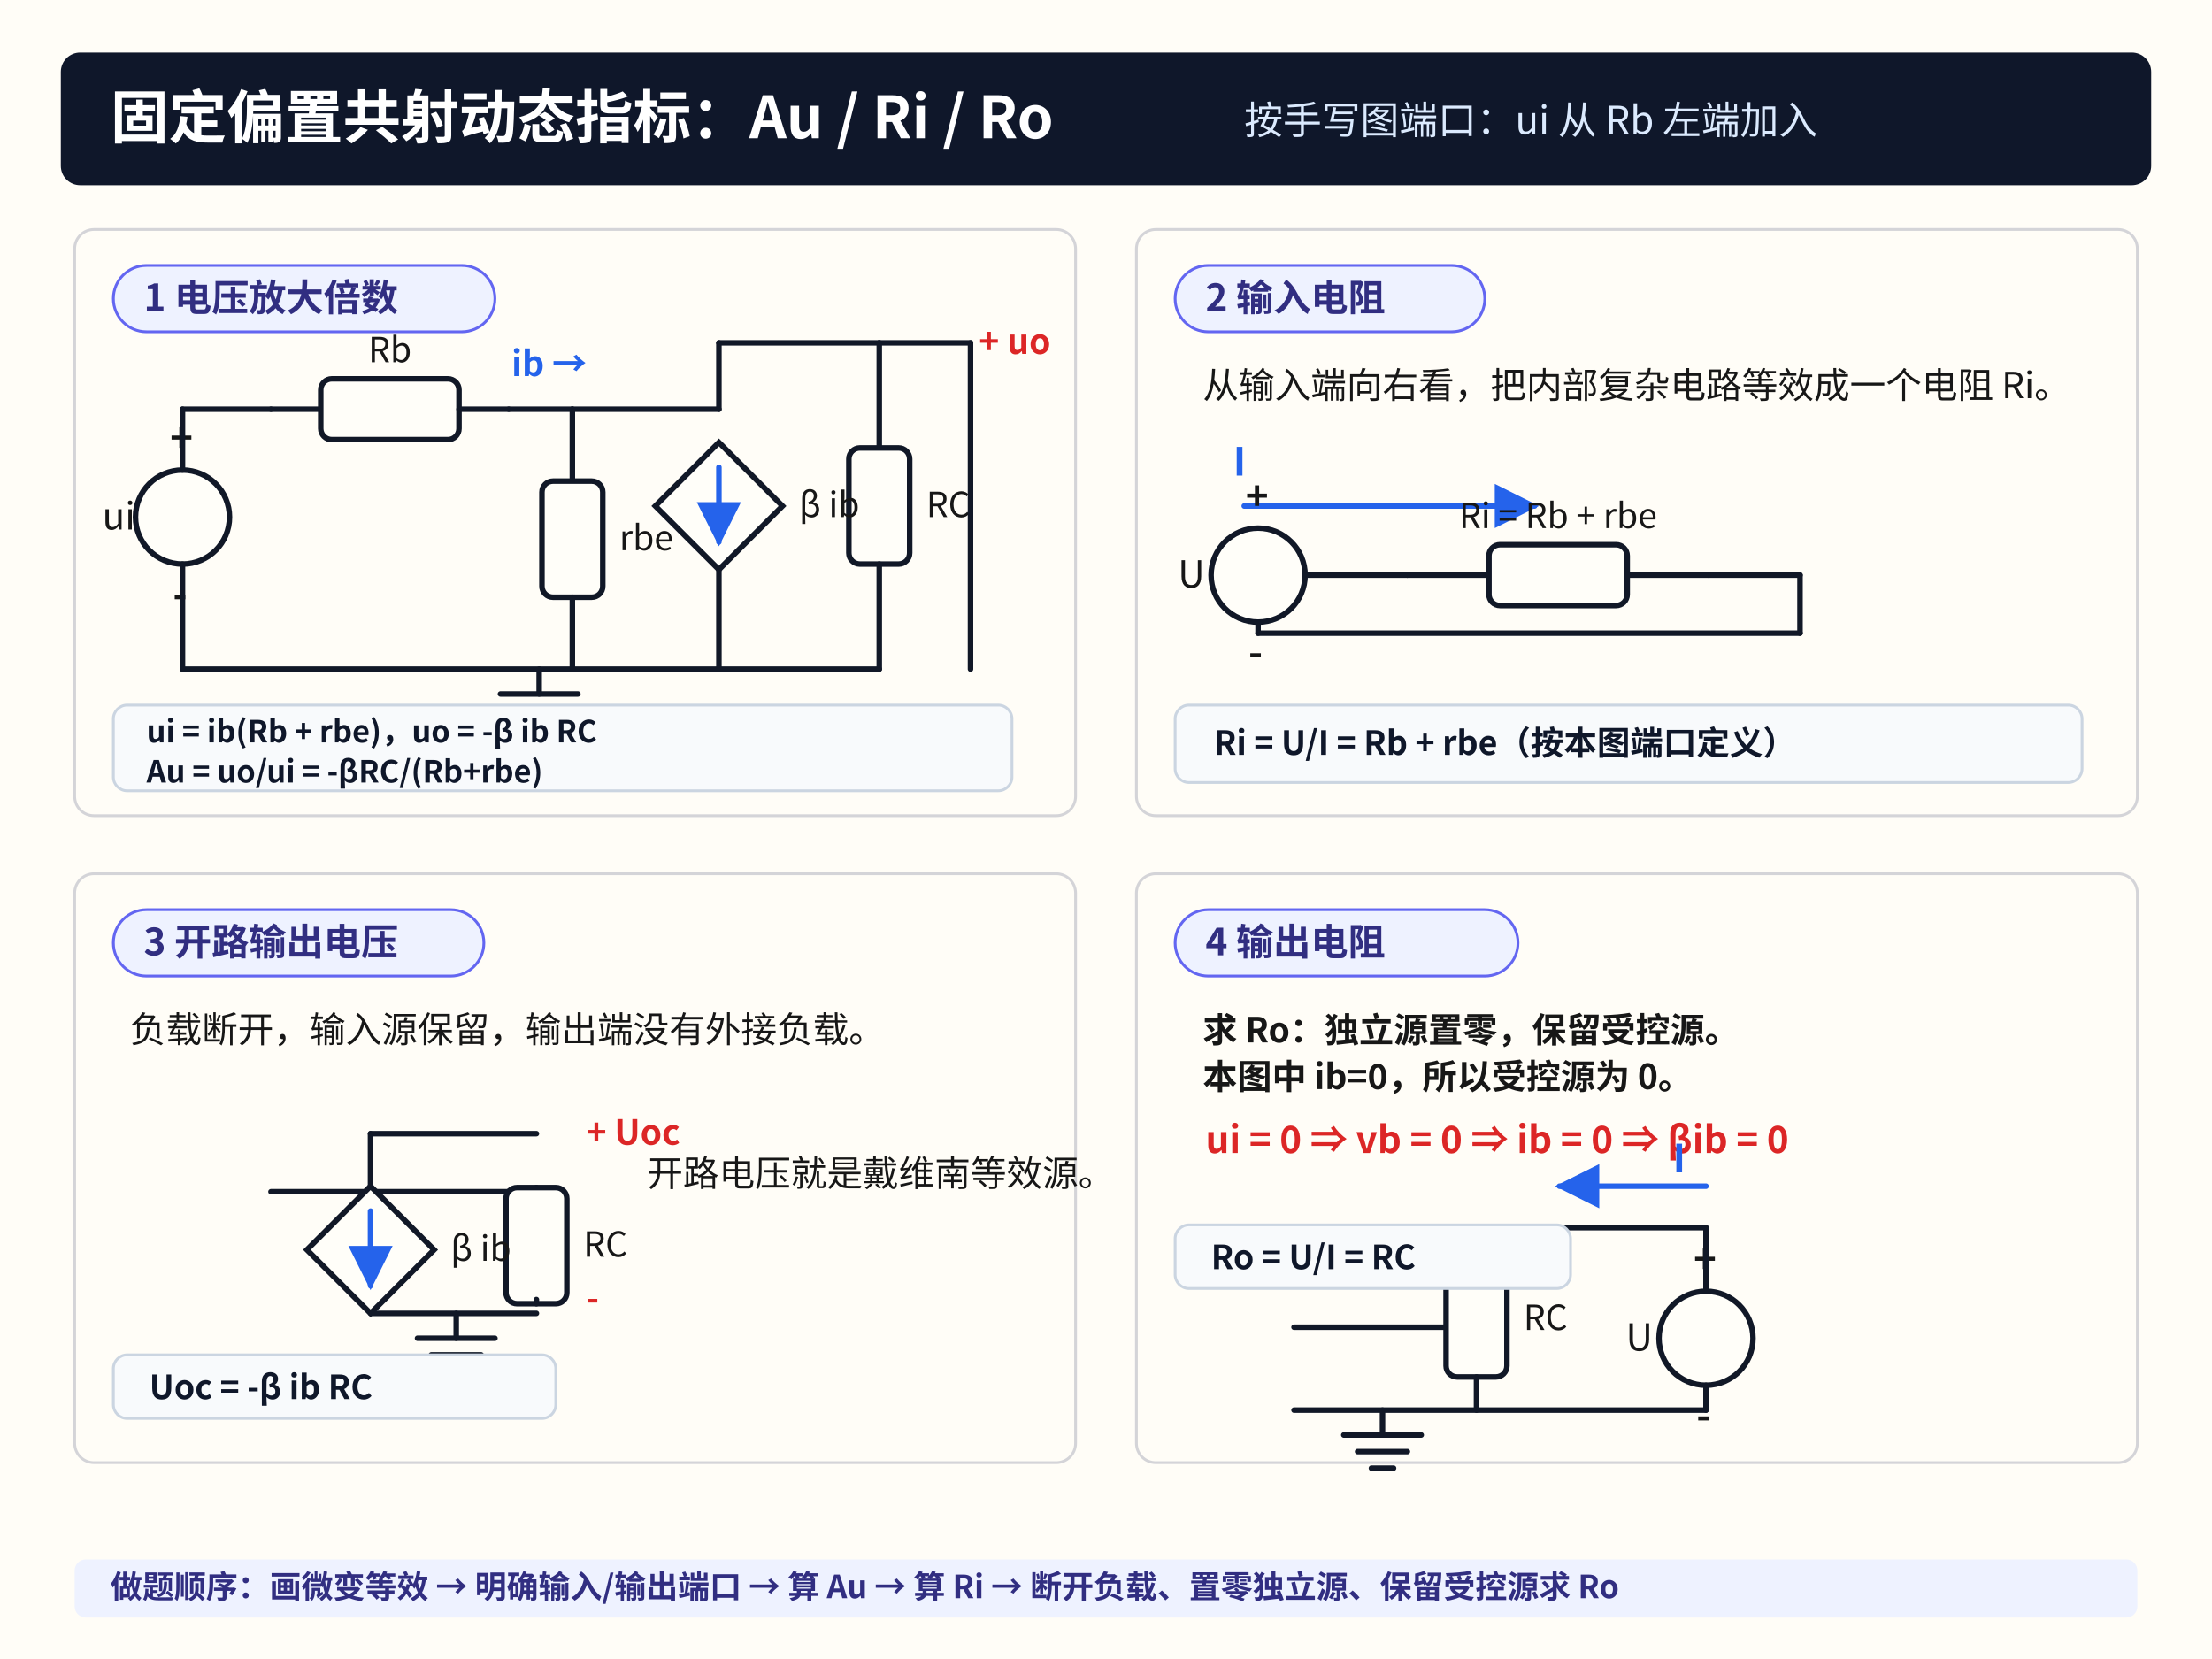
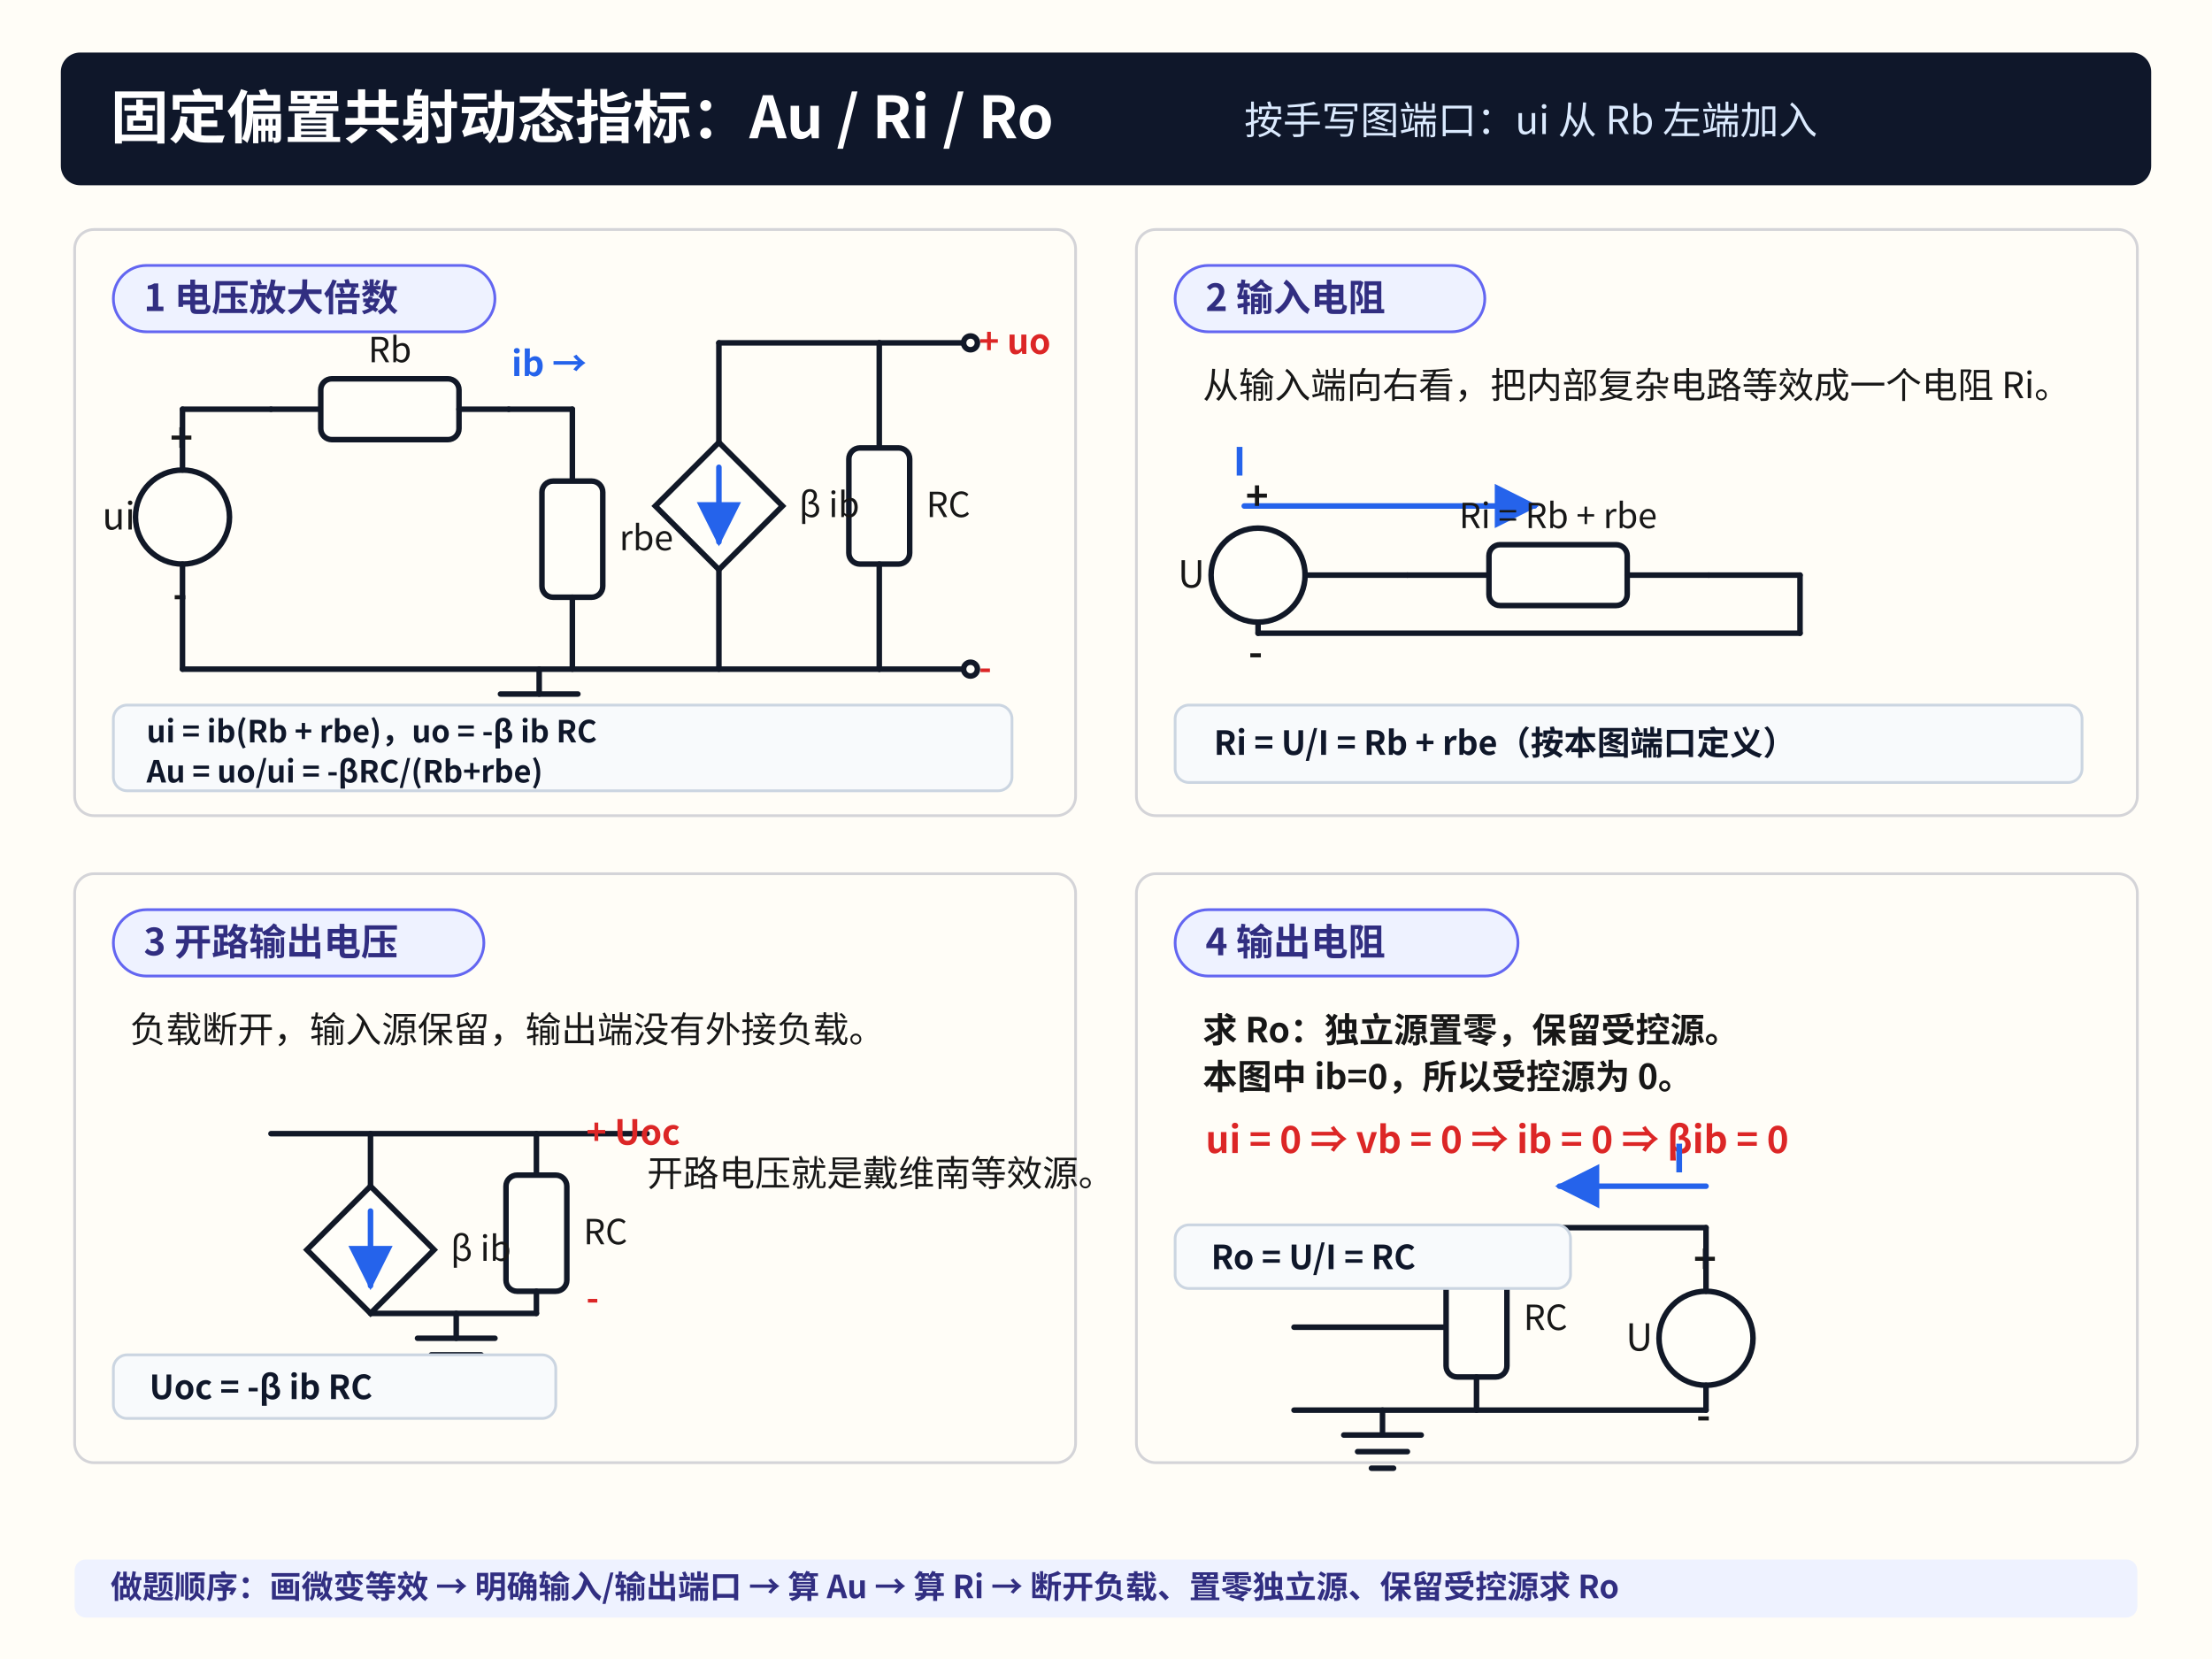
<svg xmlns="http://www.w3.org/2000/svg" width="1600" height="1200" viewBox="0 0 1600 1200">
  <defs>
    <marker id="arrow" viewBox="0 0 10 10" refX="9" refY="5" markerWidth="8" markerHeight="8" orient="auto-start-reverse">
      <path d="M 0 0 L 10 5 L 0 10 z" fill="#2563eb" />
    </marker>
    <style>
      text { font-family: "PingFang SC", "Noto Sans CJK SC", "Microsoft YaHei", sans-serif; }
      .wire { stroke:#111827; stroke-width:4; fill:none; stroke-linecap:round; stroke-linejoin:round; }
      .bluewire { stroke:#2563eb; stroke-width:4; fill:none; stroke-linecap:round; stroke-linejoin:round; }
      .redwire { stroke:#dc2626; stroke-width:4; fill:none; stroke-linecap:round; stroke-linejoin:round; }
      .comp { stroke:#111827; stroke-width:4; fill:#fffef9; }
      .panel { fill:#fffdf7; stroke:#d4d4d8; stroke-width:2; }
      .badge { fill:#eef2ff; stroke:#6366f1; stroke-width:2; }
      .formula { fill:#f8fafc; stroke:#cbd5e1; stroke-width:2; }
      .note { fill:#fff7ed; stroke:#fb923c; stroke-width:2; }
    </style>
  </defs>
  <rect width="1600" height="1200" fill="#fffdf7" />
  <rect x="44" y="38" width="1512" height="96" rx="14" fill="#0f172a" />
  <text x="80" y="100" font-size="42" font-weight="700" fill="#ffffff" text-anchor="start">
    <tspan x="80" dy="0">固定偏置共射动态指标：Au / Ri / Ro</tspan>
  </text>
  <text x="900" y="97" font-size="28" font-weight="500" fill="#dbeafe" text-anchor="start">
    <tspan x="900" dy="0">按手写图端口：ui 从 Rb 左端加入</tspan>
  </text>
  <rect class="panel" x="54" y="166" width="724" height="424" rx="14" />
  <rect class="badge" x="82" y="192" width="276" height="48" rx="24" />
  <text x="104" y="225" font-size="27" font-weight="700" fill="#312e81" text-anchor="start">
    <tspan x="104" dy="0">1  电压放大倍数</tspan>
  </text>
  <circle class="comp" cx="132" cy="374" r="34" />
  <text x="123" y="327" font-size="28" font-weight="700" fill="#171717" text-anchor="start">
    <tspan x="123" dy="0">+</tspan>
  </text>
  <text x="125" y="440" font-size="28" font-weight="700" fill="#171717" text-anchor="start">
    <tspan x="125" dy="0">-</tspan>
  </text>
  <text x="74" y="383" font-size="27" font-weight="400" fill="#171717" text-anchor="start">
    <tspan x="74" dy="0">ui</tspan>
  </text>
  <line class="wire" x1="132" y1="340" x2="132" y2="296" />
  <line class="wire" x1="132" y1="296" x2="196" y2="296" />
  <line class="wire" x1="196" y1="296" x2="232.0" y2="296" />
  <rect class="comp" x="232.0" y="274" width="100" height="44" rx="8" />
  <line class="wire" x1="332.0" y1="296" x2="368" y2="296" />
  <text x="282.0" y="262" font-size="25" font-weight="400" fill="#171717" text-anchor="middle">
    <tspan x="282.0" dy="0">Rb</tspan>
  </text>
  <line class="wire" x1="132" y1="408" x2="132" y2="484" />
  <line class="wire" x1="132" y1="484" x2="636" y2="484" />
  <line class="wire" x1="390" y1="484" x2="390" y2="502" />
  <line class="wire" x1="362" y1="502" x2="418" y2="502" />
  <line class="wire" x1="372" y1="514" x2="408" y2="514" />
  <line class="wire" x1="382" y1="526" x2="398" y2="526" />
  <line class="wire" x1="368" y1="296" x2="414" y2="296" />
  <line class="wire" x1="414" y1="296" x2="414" y2="348.0" />
  <rect class="comp" x="392" y="348.0" width="44" height="84" rx="8" />
  <line class="wire" x1="414" y1="432.0" x2="414" y2="484" />
  <text x="448" y="398.0" font-size="25" font-weight="400" fill="#171717" text-anchor="start">
    <tspan x="448" dy="0">rbe</tspan>
  </text>
-   <line class="wire" x1="414" y1="296" x2="520" y2="296" />
-   <line class="wire" x1="520" y1="296" x2="520" y2="248" />
+   <line class="wire" x1="520" y1="248" x2="520" y2="320" />
  <line class="wire" x1="520" y1="248" x2="636" y2="248" />
  <line class="wire" x1="636" y1="248" x2="636" y2="324.0" />
  <rect class="comp" x="614" y="324.0" width="44" height="84" rx="8" />
  <line class="wire" x1="636" y1="408.0" x2="636" y2="484" />
  <text x="670" y="374.0" font-size="25" font-weight="400" fill="#171717" text-anchor="start">
    <tspan x="670" dy="0">RC</tspan>
  </text>
  <polygon class="comp" points="520,320 566,366 520,412 474,366" />
  <line class="bluewire" x1="520" y1="338" x2="520" y2="392" marker-end="url(#arrow)" />
  <text x="578" y="374" font-size="25" font-weight="400" fill="#171717" text-anchor="start">
    <tspan x="578" dy="0">β ib</tspan>
  </text>
  <line class="wire" x1="520" y1="412" x2="520" y2="484" />
  <line class="wire" x1="636" y1="248" x2="702" y2="248" />
  <text x="708" y="256" font-size="25" font-weight="700" fill="#dc2626" text-anchor="start">
    <tspan x="708" dy="0">+ uo</tspan>
  </text>
-   <line class="wire" x1="702" y1="248" x2="702" y2="484" />
+   <line class="wire" x1="636" y1="484" x2="702" y2="484" />
+   <circle class="comp" cx="702" cy="248" r="5" />
+   <circle class="comp" cx="702" cy="484" r="5" />
+   <text x="708" y="492" font-size="25" font-weight="700" fill="#dc2626" text-anchor="start">
+     <tspan x="708" dy="0">-</tspan>
+   </text>
  <text x="370" y="272" font-size="25" font-weight="700" fill="#2563eb" text-anchor="start">
    <tspan x="370" dy="0">ib →</tspan>
  </text>
  <rect class="formula" x="82" y="510" width="650" height="62" rx="10" />
  <text x="106" y="537" font-size="22" font-weight="700" fill="#0f172a" text-anchor="start">
    <tspan x="106" dy="0">ui = ib(Rb + rbe)，uo = -β ib RC</tspan>
  </text>
  <text x="106" y="566" font-size="22" font-weight="700" fill="#0f172a" text-anchor="start">
    <tspan x="106" dy="0">Au = uo/ui = -βRC/(Rb+rbe)</tspan>
  </text>
  <rect class="panel" x="822" y="166" width="724" height="424" rx="14" />
  <rect class="badge" x="850" y="192" width="224" height="48" rx="24" />
  <text x="872" y="225" font-size="27" font-weight="700" fill="#312e81" text-anchor="start">
    <tspan x="872" dy="0">2  输入电阻</tspan>
  </text>
  <text x="870" y="288" font-size="26" font-weight="500" fill="#171717" text-anchor="start">
    <tspan x="870" dy="0">从输入端向右看，把内部复杂电路等效成一个电阻 Ri。</tspan>
  </text>
  <line class="bluewire" x1="900" y1="366" x2="1110" y2="366" marker-end="url(#arrow)" />
  <text x="892" y="344" font-size="28" font-weight="700" fill="#2563eb" text-anchor="start">
    <tspan x="892" dy="0">I</tspan>
  </text>
  <circle class="comp" cx="910" cy="416" r="34" />
  <text x="901" y="369" font-size="28" font-weight="700" fill="#171717" text-anchor="start">
    <tspan x="901" dy="0">+</tspan>
  </text>
  <text x="903" y="482" font-size="28" font-weight="700" fill="#171717" text-anchor="start">
    <tspan x="903" dy="0">-</tspan>
  </text>
  <text x="852" y="425" font-size="27" font-weight="400" fill="#171717" text-anchor="start">
    <tspan x="852" dy="0">U</tspan>
  </text>
  <line class="wire" x1="944" y1="416" x2="1018" y2="416" />
  <line class="wire" x1="1018" y1="416" x2="1077.0" y2="416" />
  <rect class="comp" x="1077.0" y="394" width="100" height="44" rx="8" />
  <line class="wire" x1="1177.0" y1="416" x2="1236" y2="416" />
  <text x="1127.0" y="382" font-size="25" font-weight="400" fill="#171717" text-anchor="middle">
    <tspan x="1127.0" dy="0">Ri = Rb + rbe</tspan>
  </text>
  <line class="wire" x1="1236" y1="416" x2="1302" y2="416" />
  <line class="wire" x1="1302" y1="416" x2="1302" y2="458" />
  <line class="wire" x1="910" y1="450" x2="910" y2="458" />
  <line class="wire" x1="910" y1="458" x2="1302" y2="458" />
  <rect class="formula" x="850" y="510" width="656" height="56" rx="10" />
  <text x="878" y="546" font-size="24" font-weight="700" fill="#0f172a" text-anchor="start">
    <tspan x="878" dy="0">Ri = U/I = Rb + rbe（按本图端口定义）</tspan>
  </text>
  <rect class="panel" x="54" y="632" width="724" height="426" rx="14" />
  <rect class="badge" x="82" y="658" width="268" height="48" rx="24" />
  <text x="104" y="691" font-size="27" font-weight="700" fill="#312e81" text-anchor="start">
    <tspan x="104" dy="0">3  开路输出电压</tspan>
  </text>
  <text x="94" y="754" font-size="26" font-weight="500" fill="#171717" text-anchor="start">
    <tspan x="94" dy="0">负载断开，输入源保留，输出端没有外接负载。</tspan>
  </text>
-   <line class="wire" x1="196" y1="862" x2="388" y2="862" />
-   <line class="wire" x1="388" y1="862" x2="388" y2="859.0" />
-   <rect class="comp" x="366" y="859.0" width="44" height="84" rx="8" />
-   <line class="wire" x1="388" y1="943.0" x2="388" y2="940" />
-   <text x="422" y="909.0" font-size="25" font-weight="400" fill="#171717" text-anchor="start">
+   <line class="wire" x1="196" y1="820" x2="468" y2="820" />
+   <line class="wire" x1="388" y1="820" x2="388" y2="850" />
+   <rect class="comp" x="366" y="850" width="44" height="84" rx="8" />
+   <line class="wire" x1="388" y1="934" x2="388" y2="950" />
+   <text x="422" y="900" font-size="25" font-weight="400" fill="#171717" text-anchor="start">
    <tspan x="422" dy="0">RC</tspan>
  </text>
  <polygon class="comp" points="268,858 314,904 268,950 222,904" />
  <line class="bluewire" x1="268" y1="876" x2="268" y2="930" marker-end="url(#arrow)" />
  <text x="326" y="912" font-size="25" font-weight="400" fill="#171717" text-anchor="start">
    <tspan x="326" dy="0">β ib</tspan>
  </text>
  <line class="wire" x1="268" y1="858" x2="268" y2="820" />
-   <line class="wire" x1="268" y1="820" x2="388" y2="820" />
  <line class="wire" x1="268" y1="950" x2="388" y2="950" />
  <line class="wire" x1="330" y1="950" x2="330" y2="968" />
  <line class="wire" x1="302" y1="968" x2="358" y2="968" />
  <line class="wire" x1="312" y1="980" x2="348" y2="980" />
  <line class="wire" x1="322" y1="992" x2="338" y2="992" />
  <text x="424" y="828" font-size="25" font-weight="700" fill="#dc2626" text-anchor="start">
    <tspan x="424" dy="0">+ Uoc</tspan>
  </text>
  <text x="424" y="948" font-size="25" font-weight="700" fill="#dc2626" text-anchor="start">
    <tspan x="424" dy="0">-</tspan>
  </text>
  <rect class="formula" x="82" y="980" width="320" height="46" rx="10" />
  <text x="108" y="1012" font-size="24" font-weight="700" fill="#0f172a" text-anchor="start">
    <tspan x="108" dy="0">Uoc = -β ib RC</tspan>
  </text>
  <text x="468" y="858" font-size="26" font-weight="500" fill="#171717" text-anchor="start">
    <tspan x="468" dy="0">开路电压就是戴维南等效源。</tspan>
  </text>
  <rect class="panel" x="822" y="632" width="724" height="426" rx="14" />
  <rect class="badge" x="850" y="658" width="248" height="48" rx="24" />
  <text x="872" y="691" font-size="27" font-weight="700" fill="#312e81" text-anchor="start">
    <tspan x="872" dy="0">4  输出电阻</tspan>
  </text>
  <text x="870" y="754" font-size="25" font-weight="600" fill="#171717" text-anchor="start">
    <tspan x="870" dy="0">求 Ro：独立源置零，保留受控源。</tspan>
    <tspan x="870" dy="33.75">本图中 ib=0，所以受控源为 0。</tspan>
  </text>
  <text x="872" y="834" font-size="27" font-weight="700" fill="#dc2626" text-anchor="start">
    <tspan x="872" dy="0">ui = 0 ⇒ vb = 0 ⇒ ib = 0 ⇒ βib = 0</tspan>
  </text>
  <line class="wire" x1="936" y1="960" x2="1068" y2="960" />
  <line class="wire" x1="1068" y1="888" x2="1068" y2="912.0" />
  <rect class="comp" x="1046" y="912.0" width="44" height="84" rx="8" />
  <line class="wire" x1="1068" y1="996.0" x2="1068" y2="1020" />
  <text x="1102" y="962.0" font-size="25" font-weight="400" fill="#171717" text-anchor="start">
    <tspan x="1102" dy="0">RC</tspan>
  </text>
  <line class="wire" x1="936" y1="1020" x2="1234" y2="1020" />
  <line class="wire" x1="1000" y1="1020" x2="1000" y2="1038" />
  <line class="wire" x1="972" y1="1038" x2="1028" y2="1038" />
  <line class="wire" x1="982" y1="1050" x2="1018" y2="1050" />
  <line class="wire" x1="992" y1="1062" x2="1008" y2="1062" />
  <circle class="comp" cx="1234" cy="968" r="34" />
  <text x="1225" y="921" font-size="28" font-weight="700" fill="#171717" text-anchor="start">
    <tspan x="1225" dy="0">+</tspan>
  </text>
  <text x="1227" y="1034" font-size="28" font-weight="700" fill="#171717" text-anchor="start">
    <tspan x="1227" dy="0">-</tspan>
  </text>
  <text x="1176" y="977" font-size="27" font-weight="400" fill="#171717" text-anchor="start">
    <tspan x="1176" dy="0">U</tspan>
  </text>
  <line class="wire" x1="1234" y1="934" x2="1234" y2="888" />
  <line class="wire" x1="1068" y1="888" x2="1234" y2="888" />
  <line class="wire" x1="1234" y1="1002" x2="1234" y2="1020" />
  <line class="bluewire" x1="1234" y1="858" x2="1128" y2="858" marker-end="url(#arrow)" />
  <text x="1210" y="848" font-size="28" font-weight="700" fill="#2563eb" text-anchor="start">
    <tspan x="1210" dy="0">I</tspan>
  </text>
  <rect class="formula" x="850" y="886" width="286" height="46" rx="10" />
  <text x="876" y="918" font-size="24" font-weight="700" fill="#0f172a" text-anchor="start">
    <tspan x="876" dy="0">Ro = U/I = RC</tspan>
  </text>
  <rect x="54" y="1128" width="1492" height="42" rx="8" fill="#eef2ff" />
  <text x="80" y="1156" font-size="23" font-weight="700" fill="#312e81" text-anchor="start">
    <tspan x="80" dy="0">做题顺序：画微变等效 → 明确输入/输出端口 → 算 Au → 算 Ri → 断开负载、置零独立源、保留受控源求 Ro</tspan>
  </text>
</svg>
